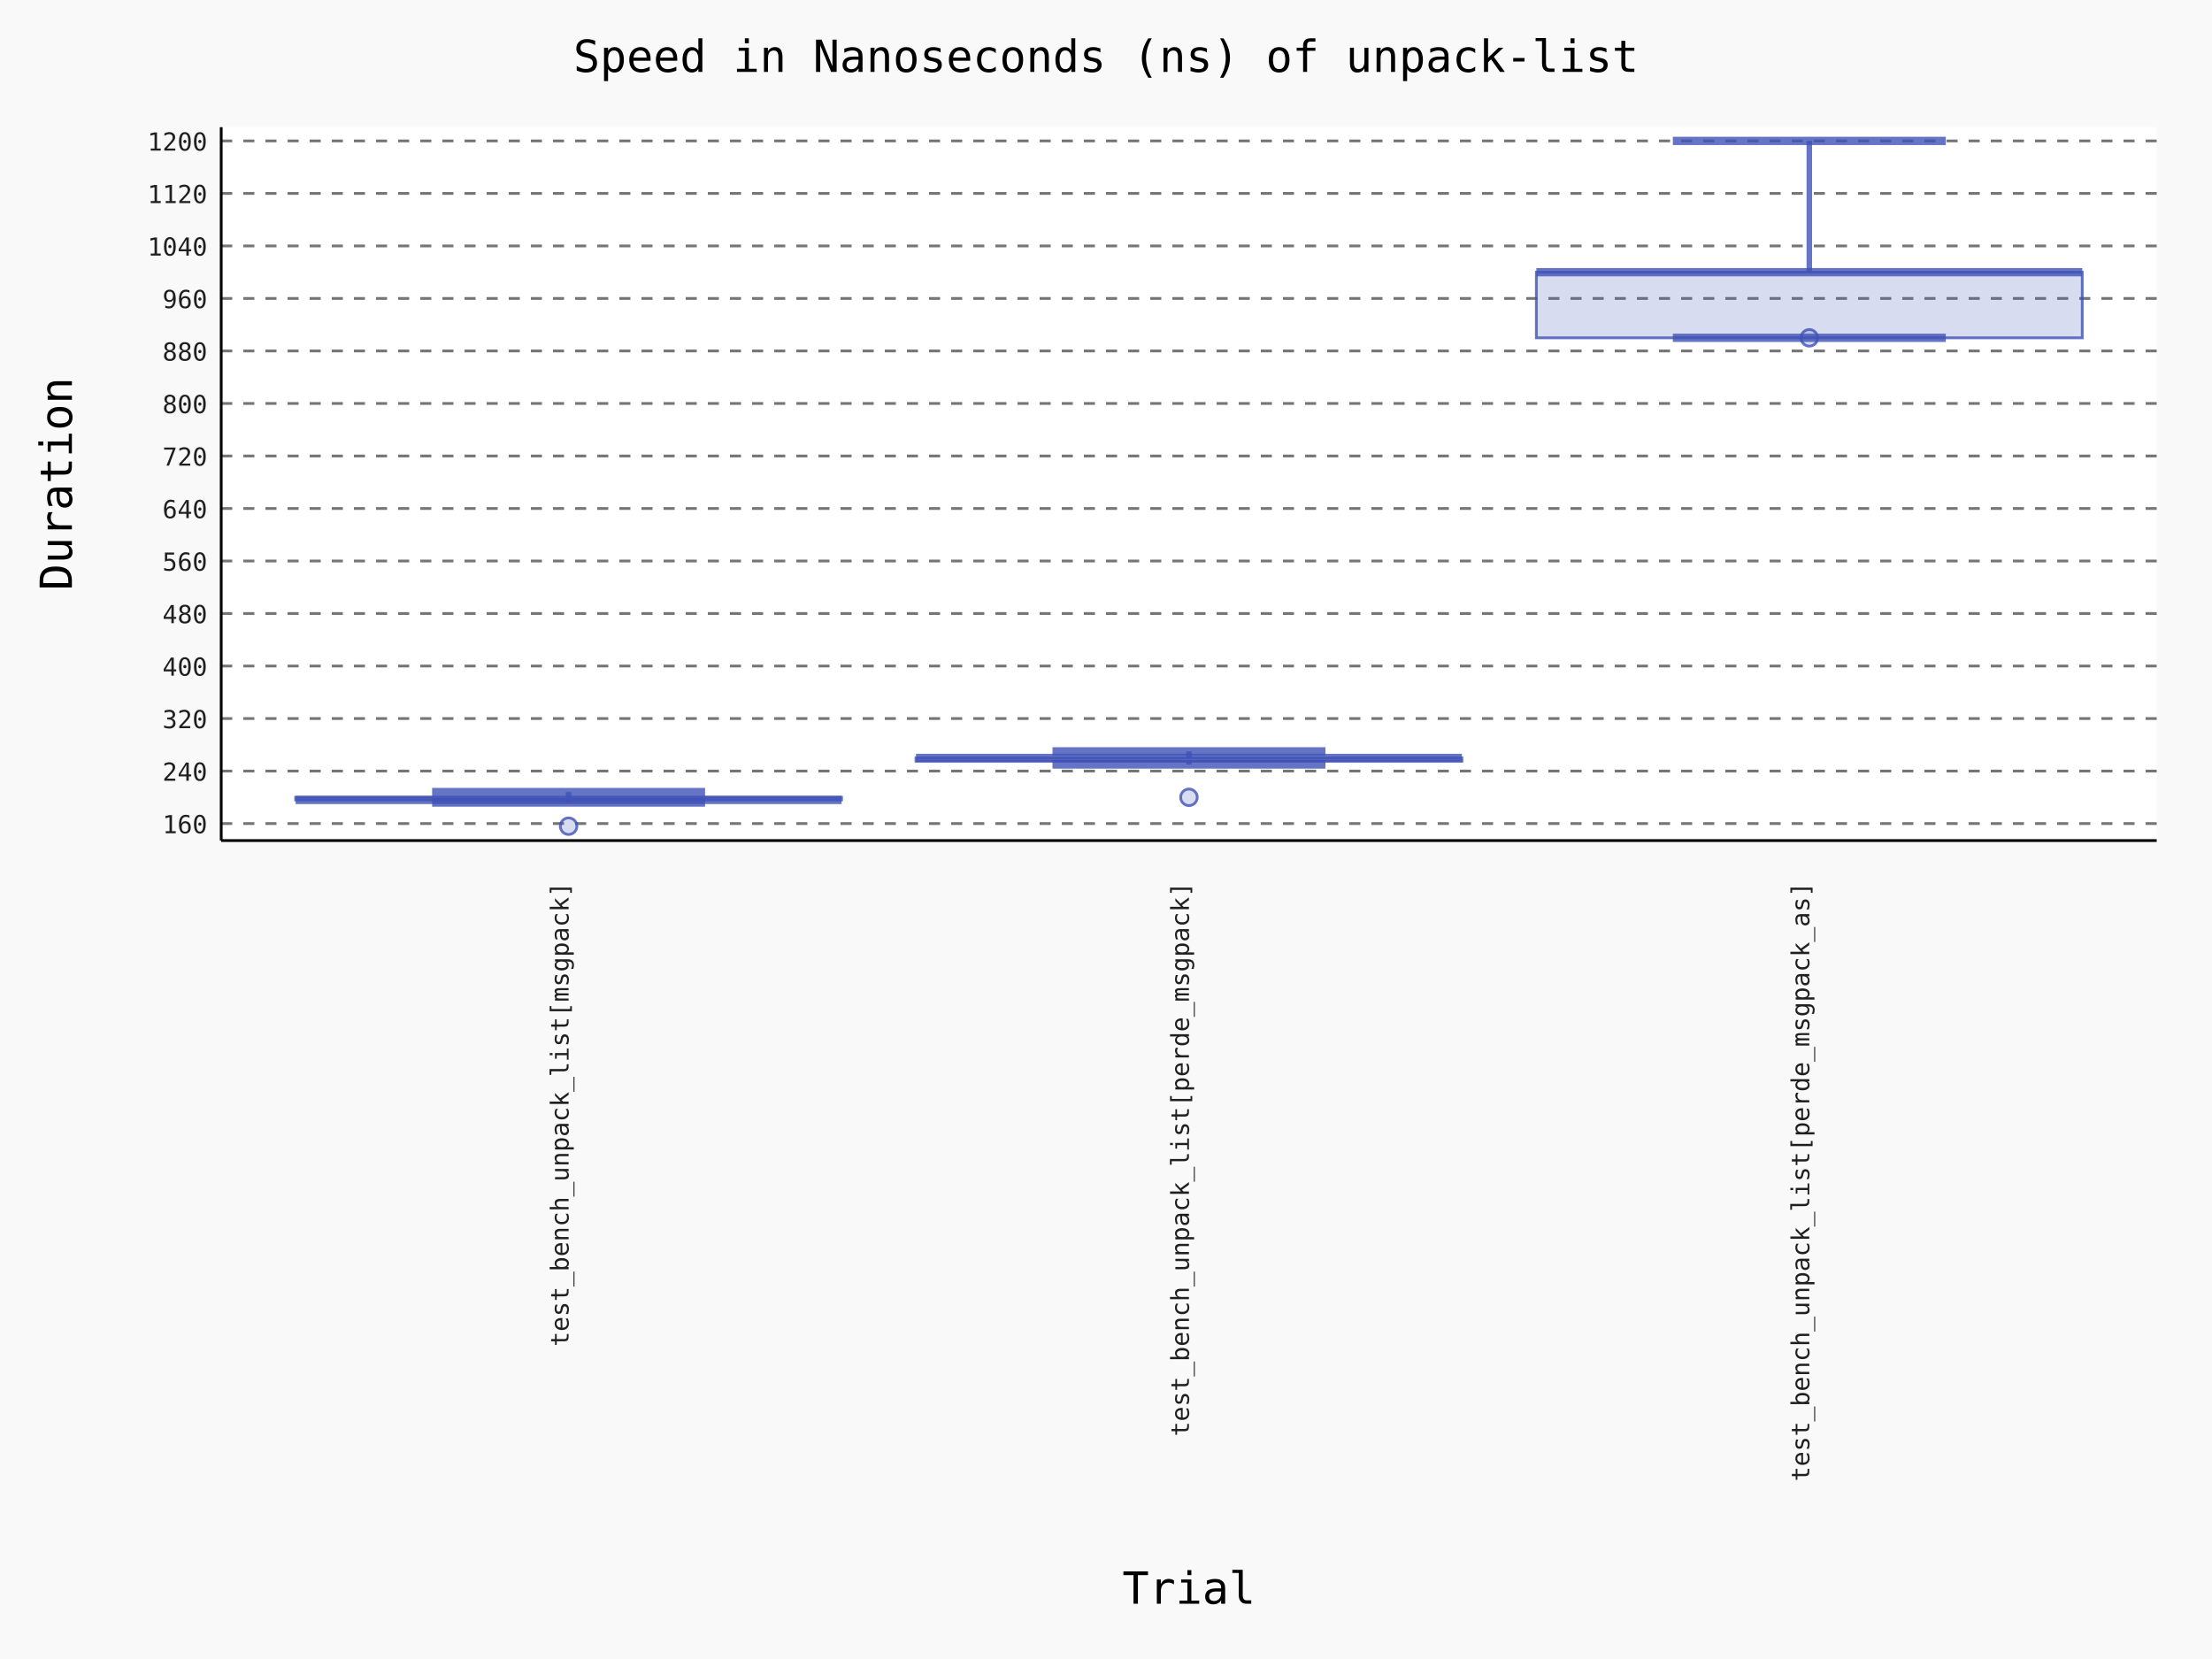
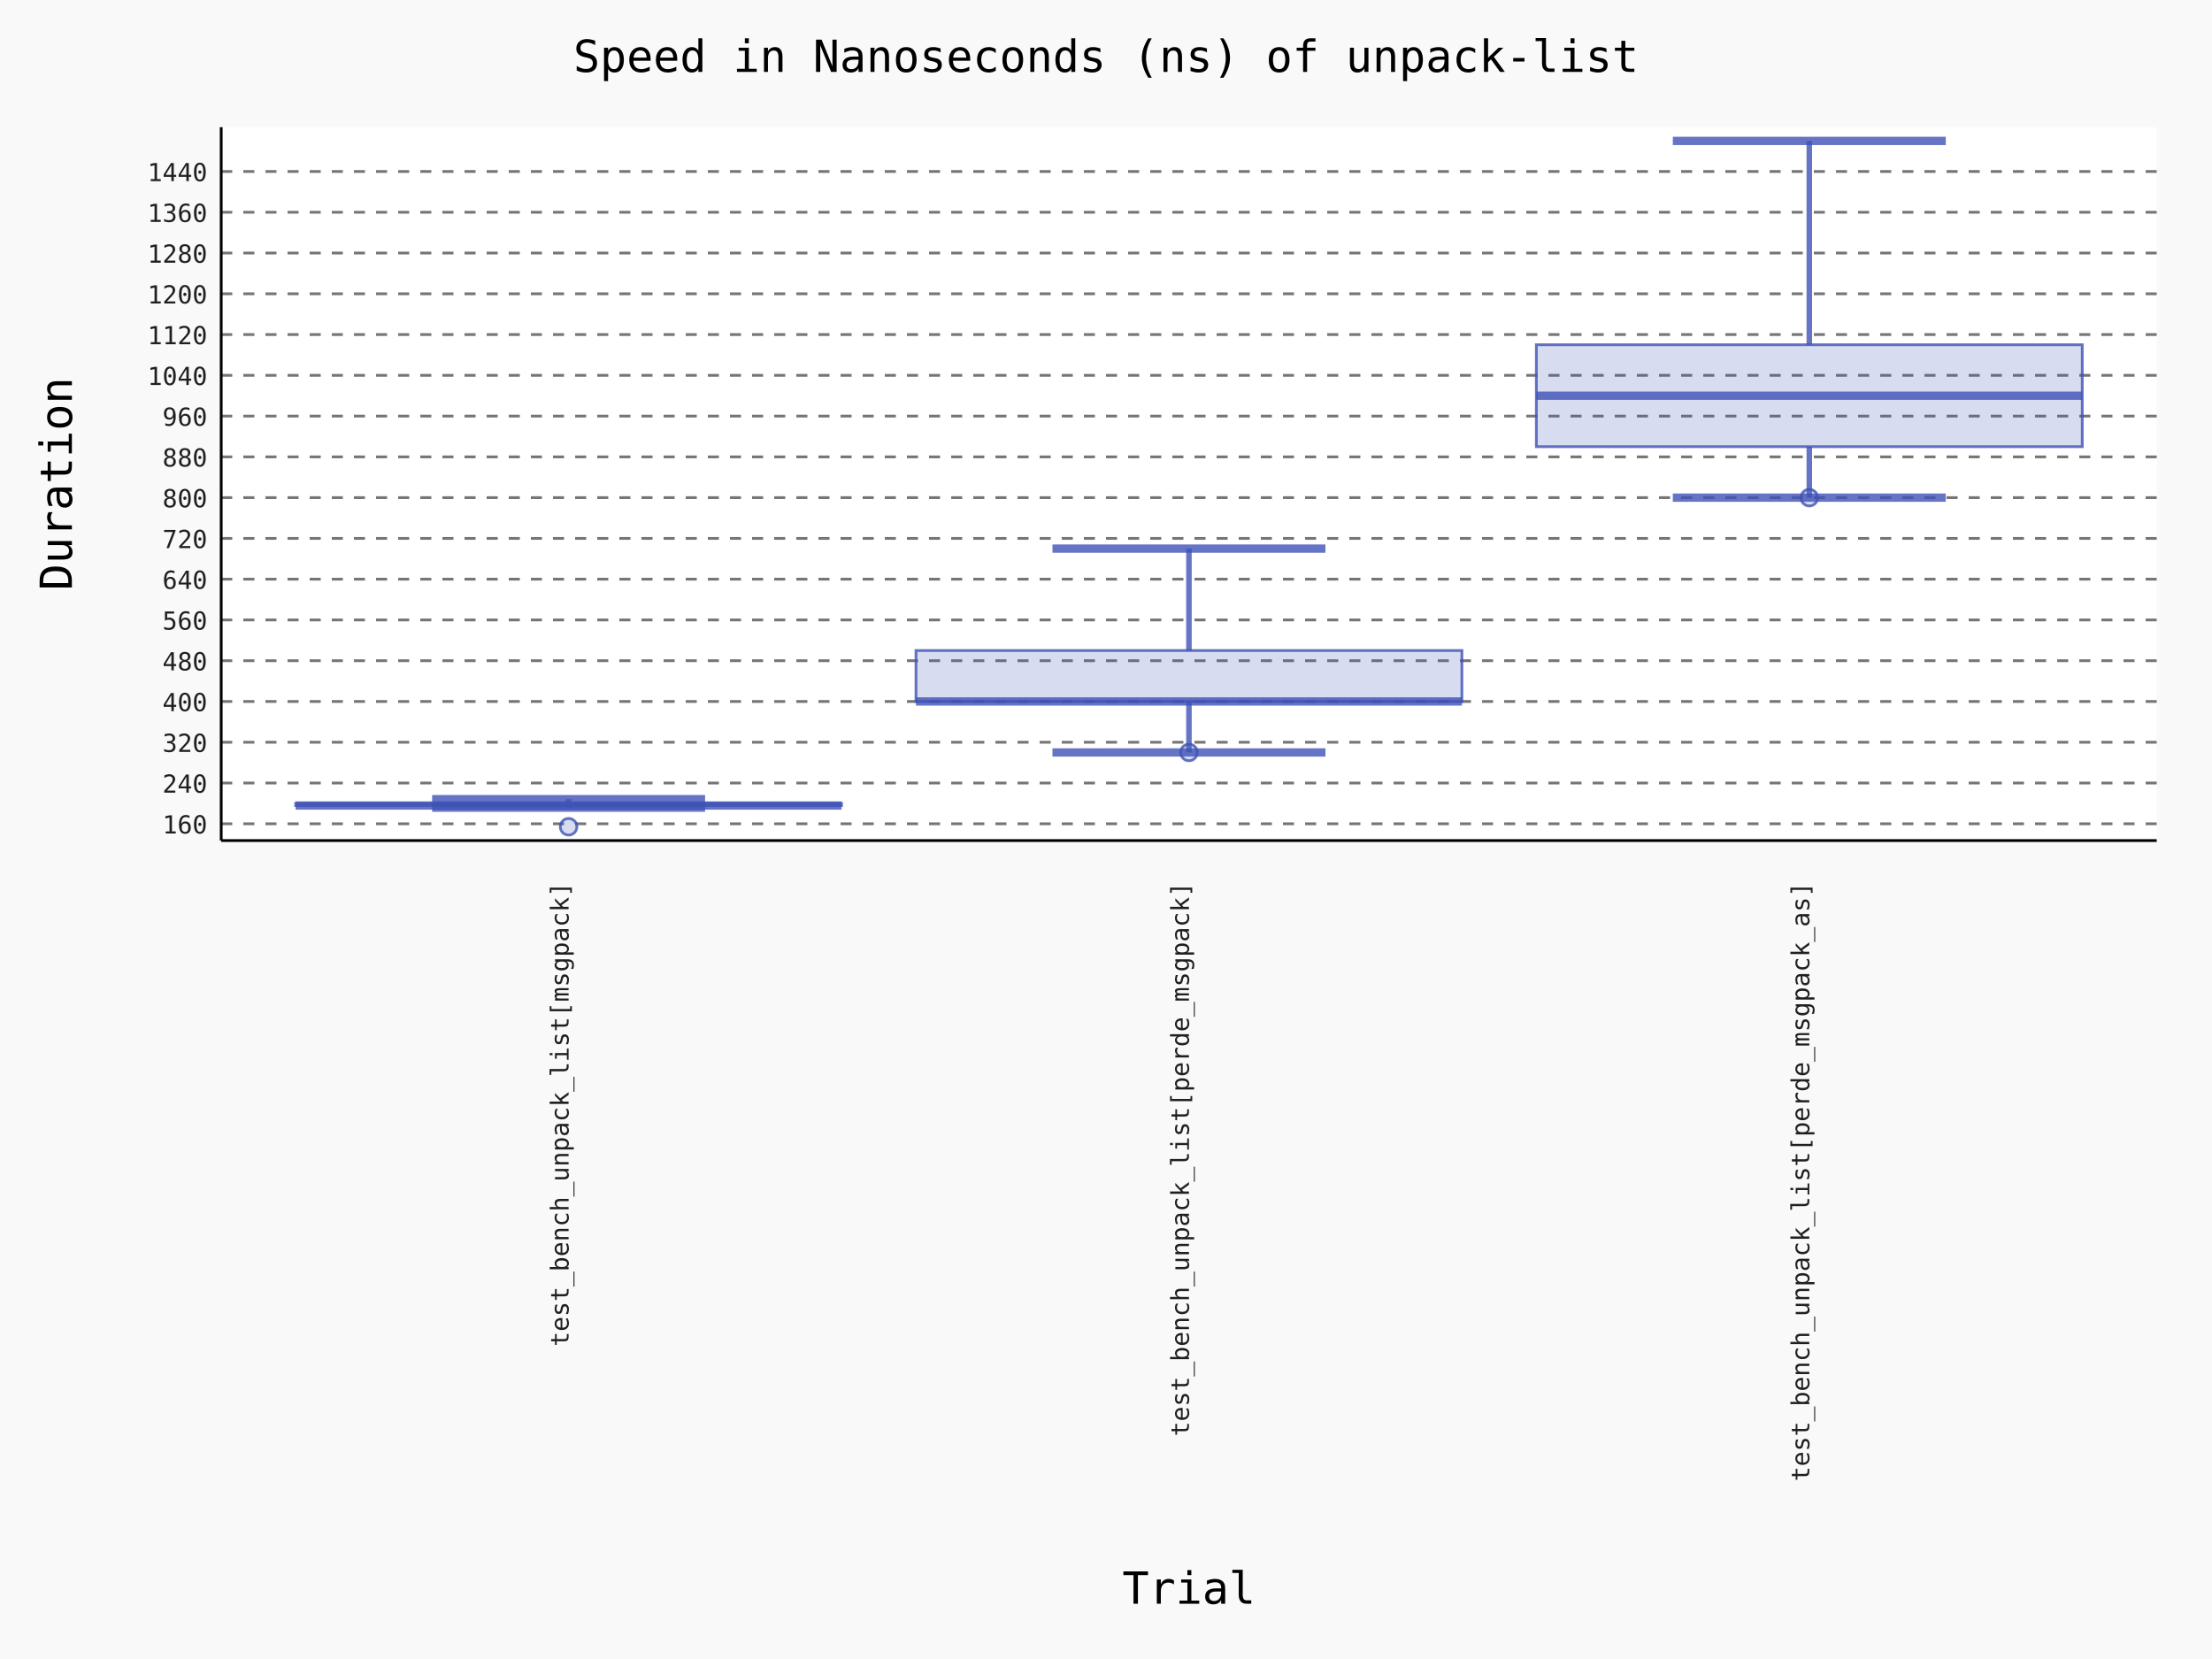
- <svg xmlns="http://www.w3.org/2000/svg" class="pygal-chart" id="chart-0737c983-abe7-43ed-8445-819f2a97111d" viewBox="0 0 800 600">
+ <svg xmlns="http://www.w3.org/2000/svg" class="pygal-chart" id="chart-f5e4d51e-977a-41d1-9d8f-6404ef1193e9" viewBox="0 0 800 600">
  <defs>
-     <style type="text/css">#chart-0737c983-abe7-43ed-8445-819f2a97111d{-webkit-user-select:none;-webkit-font-smoothing:antialiased;font-family:Consolas,"Deja Vu Sans Mono","Bitstream Vera Sans Mono","Courier New",monospace}#chart-0737c983-abe7-43ed-8445-819f2a97111d .title{font-family:Consolas,"Deja Vu Sans Mono","Bitstream Vera Sans Mono","Courier New",monospace;font-size:16px}#chart-0737c983-abe7-43ed-8445-819f2a97111d .legends .legend text{font-family:Consolas,"Deja Vu Sans Mono","Bitstream Vera Sans Mono","Courier New",monospace;font-size:14px}#chart-0737c983-abe7-43ed-8445-819f2a97111d .axis text{font-family:Consolas,"Deja Vu Sans Mono","Bitstream Vera Sans Mono","Courier New",monospace;font-size:10px}#chart-0737c983-abe7-43ed-8445-819f2a97111d .axis text.major{font-family:Consolas,"Deja Vu Sans Mono","Bitstream Vera Sans Mono","Courier New",monospace;font-size:10px}#chart-0737c983-abe7-43ed-8445-819f2a97111d .text-overlay text.value{font-family:Consolas,"Deja Vu Sans Mono","Bitstream Vera Sans Mono","Courier New",monospace;font-size:16px}#chart-0737c983-abe7-43ed-8445-819f2a97111d .text-overlay text.label{font-family:Consolas,"Deja Vu Sans Mono","Bitstream Vera Sans Mono","Courier New",monospace;font-size:10px}#chart-0737c983-abe7-43ed-8445-819f2a97111d .tooltip{font-family:Consolas,"Deja Vu Sans Mono","Bitstream Vera Sans Mono","Courier New",monospace;font-size:14px}#chart-0737c983-abe7-43ed-8445-819f2a97111d text.no_data{font-family:Consolas,"Deja Vu Sans Mono","Bitstream Vera Sans Mono","Courier New",monospace;font-size:64px}
- #chart-0737c983-abe7-43ed-8445-819f2a97111d{background-color:rgba(249,249,249,1)}#chart-0737c983-abe7-43ed-8445-819f2a97111d path,#chart-0737c983-abe7-43ed-8445-819f2a97111d line,#chart-0737c983-abe7-43ed-8445-819f2a97111d rect,#chart-0737c983-abe7-43ed-8445-819f2a97111d circle{-webkit-transition:150ms;-moz-transition:150ms;transition:150ms}#chart-0737c983-abe7-43ed-8445-819f2a97111d .graph &gt; .background{fill:rgba(249,249,249,1)}#chart-0737c983-abe7-43ed-8445-819f2a97111d .plot &gt; .background{fill:rgba(255,255,255,1)}#chart-0737c983-abe7-43ed-8445-819f2a97111d .graph{fill:rgba(0,0,0,.87)}#chart-0737c983-abe7-43ed-8445-819f2a97111d text.no_data{fill:rgba(0,0,0,1)}#chart-0737c983-abe7-43ed-8445-819f2a97111d .title{fill:rgba(0,0,0,1)}#chart-0737c983-abe7-43ed-8445-819f2a97111d .legends .legend text{fill:rgba(0,0,0,.87)}#chart-0737c983-abe7-43ed-8445-819f2a97111d .legends .legend:hover text{fill:rgba(0,0,0,1)}#chart-0737c983-abe7-43ed-8445-819f2a97111d .axis .line{stroke:rgba(0,0,0,1)}#chart-0737c983-abe7-43ed-8445-819f2a97111d .axis .guide.line{stroke:rgba(0,0,0,.54)}#chart-0737c983-abe7-43ed-8445-819f2a97111d .axis .major.line{stroke:rgba(0,0,0,.87)}#chart-0737c983-abe7-43ed-8445-819f2a97111d .axis text.major{fill:rgba(0,0,0,1)}#chart-0737c983-abe7-43ed-8445-819f2a97111d .axis.y .guides:hover .guide.line,#chart-0737c983-abe7-43ed-8445-819f2a97111d .line-graph .axis.x .guides:hover .guide.line,#chart-0737c983-abe7-43ed-8445-819f2a97111d .stackedline-graph .axis.x .guides:hover .guide.line,#chart-0737c983-abe7-43ed-8445-819f2a97111d .xy-graph .axis.x .guides:hover .guide.line{stroke:rgba(0,0,0,1)}#chart-0737c983-abe7-43ed-8445-819f2a97111d .axis .guides:hover text{fill:rgba(0,0,0,1)}#chart-0737c983-abe7-43ed-8445-819f2a97111d .reactive{fill-opacity:.7;stroke-opacity:.8}#chart-0737c983-abe7-43ed-8445-819f2a97111d .ci{stroke:rgba(0,0,0,.87)}#chart-0737c983-abe7-43ed-8445-819f2a97111d .reactive.active,#chart-0737c983-abe7-43ed-8445-819f2a97111d .active .reactive{fill-opacity:.8;stroke-opacity:.9;stroke-width:4}#chart-0737c983-abe7-43ed-8445-819f2a97111d .ci .reactive.active{stroke-width:1.5}#chart-0737c983-abe7-43ed-8445-819f2a97111d .series text{fill:rgba(0,0,0,1)}#chart-0737c983-abe7-43ed-8445-819f2a97111d .tooltip rect{fill:rgba(255,255,255,1);stroke:rgba(0,0,0,1);-webkit-transition:opacity 150ms;-moz-transition:opacity 150ms;transition:opacity 150ms}#chart-0737c983-abe7-43ed-8445-819f2a97111d .tooltip .label{fill:rgba(0,0,0,.87)}#chart-0737c983-abe7-43ed-8445-819f2a97111d .tooltip .label{fill:rgba(0,0,0,.87)}#chart-0737c983-abe7-43ed-8445-819f2a97111d .tooltip .legend{font-size:.8em;fill:rgba(0,0,0,.54)}#chart-0737c983-abe7-43ed-8445-819f2a97111d .tooltip .x_label{font-size:.6em;fill:rgba(0,0,0,1)}#chart-0737c983-abe7-43ed-8445-819f2a97111d .tooltip .xlink{font-size:.5em;text-decoration:underline}#chart-0737c983-abe7-43ed-8445-819f2a97111d .tooltip .value{font-size:1.5em}#chart-0737c983-abe7-43ed-8445-819f2a97111d .bound{font-size:.5em}#chart-0737c983-abe7-43ed-8445-819f2a97111d .max-value{font-size:.75em;fill:rgba(0,0,0,.54)}#chart-0737c983-abe7-43ed-8445-819f2a97111d .map-element{fill:rgba(255,255,255,1);stroke:rgba(0,0,0,.54) !important}#chart-0737c983-abe7-43ed-8445-819f2a97111d .map-element .reactive{fill-opacity:inherit;stroke-opacity:inherit}#chart-0737c983-abe7-43ed-8445-819f2a97111d .color-0,#chart-0737c983-abe7-43ed-8445-819f2a97111d .color-0 a:visited{stroke:#3F51B5;fill:#3F51B5}#chart-0737c983-abe7-43ed-8445-819f2a97111d .color-1,#chart-0737c983-abe7-43ed-8445-819f2a97111d .color-1 a:visited{stroke:#3F51B5;fill:#3F51B5}#chart-0737c983-abe7-43ed-8445-819f2a97111d .color-2,#chart-0737c983-abe7-43ed-8445-819f2a97111d .color-2 a:visited{stroke:#3F51B5;fill:#3F51B5}#chart-0737c983-abe7-43ed-8445-819f2a97111d .text-overlay .color-0 text{fill:black}#chart-0737c983-abe7-43ed-8445-819f2a97111d .text-overlay .color-1 text{fill:black}#chart-0737c983-abe7-43ed-8445-819f2a97111d .text-overlay .color-2 text{fill:black}
- #chart-0737c983-abe7-43ed-8445-819f2a97111d text.no_data{text-anchor:middle}#chart-0737c983-abe7-43ed-8445-819f2a97111d .guide.line{fill:none}#chart-0737c983-abe7-43ed-8445-819f2a97111d .centered{text-anchor:middle}#chart-0737c983-abe7-43ed-8445-819f2a97111d .title{text-anchor:middle}#chart-0737c983-abe7-43ed-8445-819f2a97111d .legends .legend text{fill-opacity:1}#chart-0737c983-abe7-43ed-8445-819f2a97111d .axis.x text{text-anchor:middle}#chart-0737c983-abe7-43ed-8445-819f2a97111d .axis.x:not(.web) text[transform]{text-anchor:start}#chart-0737c983-abe7-43ed-8445-819f2a97111d .axis.x:not(.web) text[transform].backwards{text-anchor:end}#chart-0737c983-abe7-43ed-8445-819f2a97111d .axis.y text{text-anchor:end}#chart-0737c983-abe7-43ed-8445-819f2a97111d .axis.y text[transform].backwards{text-anchor:start}#chart-0737c983-abe7-43ed-8445-819f2a97111d .axis.y2 text{text-anchor:start}#chart-0737c983-abe7-43ed-8445-819f2a97111d .axis.y2 text[transform].backwards{text-anchor:end}#chart-0737c983-abe7-43ed-8445-819f2a97111d .axis .guide.line{stroke-dasharray:4,4}#chart-0737c983-abe7-43ed-8445-819f2a97111d .axis .major.guide.line{stroke-dasharray:6,6}#chart-0737c983-abe7-43ed-8445-819f2a97111d .horizontal .axis.y .guide.line,#chart-0737c983-abe7-43ed-8445-819f2a97111d .horizontal .axis.y2 .guide.line,#chart-0737c983-abe7-43ed-8445-819f2a97111d .vertical .axis.x .guide.line{opacity:0}#chart-0737c983-abe7-43ed-8445-819f2a97111d .horizontal .axis.always_show .guide.line,#chart-0737c983-abe7-43ed-8445-819f2a97111d .vertical .axis.always_show .guide.line{opacity:1 !important}#chart-0737c983-abe7-43ed-8445-819f2a97111d .axis.y .guides:hover .guide.line,#chart-0737c983-abe7-43ed-8445-819f2a97111d .axis.y2 .guides:hover .guide.line,#chart-0737c983-abe7-43ed-8445-819f2a97111d .axis.x .guides:hover .guide.line{opacity:1}#chart-0737c983-abe7-43ed-8445-819f2a97111d .axis .guides:hover text{opacity:1}#chart-0737c983-abe7-43ed-8445-819f2a97111d .nofill{fill:none}#chart-0737c983-abe7-43ed-8445-819f2a97111d .subtle-fill{fill-opacity:.2}#chart-0737c983-abe7-43ed-8445-819f2a97111d .dot{stroke-width:1px;fill-opacity:1}#chart-0737c983-abe7-43ed-8445-819f2a97111d .dot.active{stroke-width:5px}#chart-0737c983-abe7-43ed-8445-819f2a97111d .dot.negative{fill:transparent}#chart-0737c983-abe7-43ed-8445-819f2a97111d text,#chart-0737c983-abe7-43ed-8445-819f2a97111d tspan{stroke:none !important}#chart-0737c983-abe7-43ed-8445-819f2a97111d .series text.active{opacity:1}#chart-0737c983-abe7-43ed-8445-819f2a97111d .tooltip rect{fill-opacity:.95;stroke-width:.5}#chart-0737c983-abe7-43ed-8445-819f2a97111d .tooltip text{fill-opacity:1}#chart-0737c983-abe7-43ed-8445-819f2a97111d .showable{visibility:hidden}#chart-0737c983-abe7-43ed-8445-819f2a97111d .showable.shown{visibility:visible}#chart-0737c983-abe7-43ed-8445-819f2a97111d .gauge-background{fill:rgba(229,229,229,1);stroke:none}#chart-0737c983-abe7-43ed-8445-819f2a97111d .bg-lines{stroke:rgba(249,249,249,1);stroke-width:2px}
+     <style type="text/css">#chart-f5e4d51e-977a-41d1-9d8f-6404ef1193e9{-webkit-user-select:none;-webkit-font-smoothing:antialiased;font-family:Consolas,"Deja Vu Sans Mono","Bitstream Vera Sans Mono","Courier New",monospace}#chart-f5e4d51e-977a-41d1-9d8f-6404ef1193e9 .title{font-family:Consolas,"Deja Vu Sans Mono","Bitstream Vera Sans Mono","Courier New",monospace;font-size:16px}#chart-f5e4d51e-977a-41d1-9d8f-6404ef1193e9 .legends .legend text{font-family:Consolas,"Deja Vu Sans Mono","Bitstream Vera Sans Mono","Courier New",monospace;font-size:14px}#chart-f5e4d51e-977a-41d1-9d8f-6404ef1193e9 .axis text{font-family:Consolas,"Deja Vu Sans Mono","Bitstream Vera Sans Mono","Courier New",monospace;font-size:10px}#chart-f5e4d51e-977a-41d1-9d8f-6404ef1193e9 .axis text.major{font-family:Consolas,"Deja Vu Sans Mono","Bitstream Vera Sans Mono","Courier New",monospace;font-size:10px}#chart-f5e4d51e-977a-41d1-9d8f-6404ef1193e9 .text-overlay text.value{font-family:Consolas,"Deja Vu Sans Mono","Bitstream Vera Sans Mono","Courier New",monospace;font-size:16px}#chart-f5e4d51e-977a-41d1-9d8f-6404ef1193e9 .text-overlay text.label{font-family:Consolas,"Deja Vu Sans Mono","Bitstream Vera Sans Mono","Courier New",monospace;font-size:10px}#chart-f5e4d51e-977a-41d1-9d8f-6404ef1193e9 .tooltip{font-family:Consolas,"Deja Vu Sans Mono","Bitstream Vera Sans Mono","Courier New",monospace;font-size:14px}#chart-f5e4d51e-977a-41d1-9d8f-6404ef1193e9 text.no_data{font-family:Consolas,"Deja Vu Sans Mono","Bitstream Vera Sans Mono","Courier New",monospace;font-size:64px}
+ #chart-f5e4d51e-977a-41d1-9d8f-6404ef1193e9{background-color:rgba(249,249,249,1)}#chart-f5e4d51e-977a-41d1-9d8f-6404ef1193e9 path,#chart-f5e4d51e-977a-41d1-9d8f-6404ef1193e9 line,#chart-f5e4d51e-977a-41d1-9d8f-6404ef1193e9 rect,#chart-f5e4d51e-977a-41d1-9d8f-6404ef1193e9 circle{-webkit-transition:150ms;-moz-transition:150ms;transition:150ms}#chart-f5e4d51e-977a-41d1-9d8f-6404ef1193e9 .graph &gt; .background{fill:rgba(249,249,249,1)}#chart-f5e4d51e-977a-41d1-9d8f-6404ef1193e9 .plot &gt; .background{fill:rgba(255,255,255,1)}#chart-f5e4d51e-977a-41d1-9d8f-6404ef1193e9 .graph{fill:rgba(0,0,0,.87)}#chart-f5e4d51e-977a-41d1-9d8f-6404ef1193e9 text.no_data{fill:rgba(0,0,0,1)}#chart-f5e4d51e-977a-41d1-9d8f-6404ef1193e9 .title{fill:rgba(0,0,0,1)}#chart-f5e4d51e-977a-41d1-9d8f-6404ef1193e9 .legends .legend text{fill:rgba(0,0,0,.87)}#chart-f5e4d51e-977a-41d1-9d8f-6404ef1193e9 .legends .legend:hover text{fill:rgba(0,0,0,1)}#chart-f5e4d51e-977a-41d1-9d8f-6404ef1193e9 .axis .line{stroke:rgba(0,0,0,1)}#chart-f5e4d51e-977a-41d1-9d8f-6404ef1193e9 .axis .guide.line{stroke:rgba(0,0,0,.54)}#chart-f5e4d51e-977a-41d1-9d8f-6404ef1193e9 .axis .major.line{stroke:rgba(0,0,0,.87)}#chart-f5e4d51e-977a-41d1-9d8f-6404ef1193e9 .axis text.major{fill:rgba(0,0,0,1)}#chart-f5e4d51e-977a-41d1-9d8f-6404ef1193e9 .axis.y .guides:hover .guide.line,#chart-f5e4d51e-977a-41d1-9d8f-6404ef1193e9 .line-graph .axis.x .guides:hover .guide.line,#chart-f5e4d51e-977a-41d1-9d8f-6404ef1193e9 .stackedline-graph .axis.x .guides:hover .guide.line,#chart-f5e4d51e-977a-41d1-9d8f-6404ef1193e9 .xy-graph .axis.x .guides:hover .guide.line{stroke:rgba(0,0,0,1)}#chart-f5e4d51e-977a-41d1-9d8f-6404ef1193e9 .axis .guides:hover text{fill:rgba(0,0,0,1)}#chart-f5e4d51e-977a-41d1-9d8f-6404ef1193e9 .reactive{fill-opacity:.7;stroke-opacity:.8}#chart-f5e4d51e-977a-41d1-9d8f-6404ef1193e9 .ci{stroke:rgba(0,0,0,.87)}#chart-f5e4d51e-977a-41d1-9d8f-6404ef1193e9 .reactive.active,#chart-f5e4d51e-977a-41d1-9d8f-6404ef1193e9 .active .reactive{fill-opacity:.8;stroke-opacity:.9;stroke-width:4}#chart-f5e4d51e-977a-41d1-9d8f-6404ef1193e9 .ci .reactive.active{stroke-width:1.5}#chart-f5e4d51e-977a-41d1-9d8f-6404ef1193e9 .series text{fill:rgba(0,0,0,1)}#chart-f5e4d51e-977a-41d1-9d8f-6404ef1193e9 .tooltip rect{fill:rgba(255,255,255,1);stroke:rgba(0,0,0,1);-webkit-transition:opacity 150ms;-moz-transition:opacity 150ms;transition:opacity 150ms}#chart-f5e4d51e-977a-41d1-9d8f-6404ef1193e9 .tooltip .label{fill:rgba(0,0,0,.87)}#chart-f5e4d51e-977a-41d1-9d8f-6404ef1193e9 .tooltip .label{fill:rgba(0,0,0,.87)}#chart-f5e4d51e-977a-41d1-9d8f-6404ef1193e9 .tooltip .legend{font-size:.8em;fill:rgba(0,0,0,.54)}#chart-f5e4d51e-977a-41d1-9d8f-6404ef1193e9 .tooltip .x_label{font-size:.6em;fill:rgba(0,0,0,1)}#chart-f5e4d51e-977a-41d1-9d8f-6404ef1193e9 .tooltip .xlink{font-size:.5em;text-decoration:underline}#chart-f5e4d51e-977a-41d1-9d8f-6404ef1193e9 .tooltip .value{font-size:1.5em}#chart-f5e4d51e-977a-41d1-9d8f-6404ef1193e9 .bound{font-size:.5em}#chart-f5e4d51e-977a-41d1-9d8f-6404ef1193e9 .max-value{font-size:.75em;fill:rgba(0,0,0,.54)}#chart-f5e4d51e-977a-41d1-9d8f-6404ef1193e9 .map-element{fill:rgba(255,255,255,1);stroke:rgba(0,0,0,.54) !important}#chart-f5e4d51e-977a-41d1-9d8f-6404ef1193e9 .map-element .reactive{fill-opacity:inherit;stroke-opacity:inherit}#chart-f5e4d51e-977a-41d1-9d8f-6404ef1193e9 .color-0,#chart-f5e4d51e-977a-41d1-9d8f-6404ef1193e9 .color-0 a:visited{stroke:#3F51B5;fill:#3F51B5}#chart-f5e4d51e-977a-41d1-9d8f-6404ef1193e9 .color-1,#chart-f5e4d51e-977a-41d1-9d8f-6404ef1193e9 .color-1 a:visited{stroke:#3F51B5;fill:#3F51B5}#chart-f5e4d51e-977a-41d1-9d8f-6404ef1193e9 .color-2,#chart-f5e4d51e-977a-41d1-9d8f-6404ef1193e9 .color-2 a:visited{stroke:#3F51B5;fill:#3F51B5}#chart-f5e4d51e-977a-41d1-9d8f-6404ef1193e9 .text-overlay .color-0 text{fill:black}#chart-f5e4d51e-977a-41d1-9d8f-6404ef1193e9 .text-overlay .color-1 text{fill:black}#chart-f5e4d51e-977a-41d1-9d8f-6404ef1193e9 .text-overlay .color-2 text{fill:black}
+ #chart-f5e4d51e-977a-41d1-9d8f-6404ef1193e9 text.no_data{text-anchor:middle}#chart-f5e4d51e-977a-41d1-9d8f-6404ef1193e9 .guide.line{fill:none}#chart-f5e4d51e-977a-41d1-9d8f-6404ef1193e9 .centered{text-anchor:middle}#chart-f5e4d51e-977a-41d1-9d8f-6404ef1193e9 .title{text-anchor:middle}#chart-f5e4d51e-977a-41d1-9d8f-6404ef1193e9 .legends .legend text{fill-opacity:1}#chart-f5e4d51e-977a-41d1-9d8f-6404ef1193e9 .axis.x text{text-anchor:middle}#chart-f5e4d51e-977a-41d1-9d8f-6404ef1193e9 .axis.x:not(.web) text[transform]{text-anchor:start}#chart-f5e4d51e-977a-41d1-9d8f-6404ef1193e9 .axis.x:not(.web) text[transform].backwards{text-anchor:end}#chart-f5e4d51e-977a-41d1-9d8f-6404ef1193e9 .axis.y text{text-anchor:end}#chart-f5e4d51e-977a-41d1-9d8f-6404ef1193e9 .axis.y text[transform].backwards{text-anchor:start}#chart-f5e4d51e-977a-41d1-9d8f-6404ef1193e9 .axis.y2 text{text-anchor:start}#chart-f5e4d51e-977a-41d1-9d8f-6404ef1193e9 .axis.y2 text[transform].backwards{text-anchor:end}#chart-f5e4d51e-977a-41d1-9d8f-6404ef1193e9 .axis .guide.line{stroke-dasharray:4,4}#chart-f5e4d51e-977a-41d1-9d8f-6404ef1193e9 .axis .major.guide.line{stroke-dasharray:6,6}#chart-f5e4d51e-977a-41d1-9d8f-6404ef1193e9 .horizontal .axis.y .guide.line,#chart-f5e4d51e-977a-41d1-9d8f-6404ef1193e9 .horizontal .axis.y2 .guide.line,#chart-f5e4d51e-977a-41d1-9d8f-6404ef1193e9 .vertical .axis.x .guide.line{opacity:0}#chart-f5e4d51e-977a-41d1-9d8f-6404ef1193e9 .horizontal .axis.always_show .guide.line,#chart-f5e4d51e-977a-41d1-9d8f-6404ef1193e9 .vertical .axis.always_show .guide.line{opacity:1 !important}#chart-f5e4d51e-977a-41d1-9d8f-6404ef1193e9 .axis.y .guides:hover .guide.line,#chart-f5e4d51e-977a-41d1-9d8f-6404ef1193e9 .axis.y2 .guides:hover .guide.line,#chart-f5e4d51e-977a-41d1-9d8f-6404ef1193e9 .axis.x .guides:hover .guide.line{opacity:1}#chart-f5e4d51e-977a-41d1-9d8f-6404ef1193e9 .axis .guides:hover text{opacity:1}#chart-f5e4d51e-977a-41d1-9d8f-6404ef1193e9 .nofill{fill:none}#chart-f5e4d51e-977a-41d1-9d8f-6404ef1193e9 .subtle-fill{fill-opacity:.2}#chart-f5e4d51e-977a-41d1-9d8f-6404ef1193e9 .dot{stroke-width:1px;fill-opacity:1}#chart-f5e4d51e-977a-41d1-9d8f-6404ef1193e9 .dot.active{stroke-width:5px}#chart-f5e4d51e-977a-41d1-9d8f-6404ef1193e9 .dot.negative{fill:transparent}#chart-f5e4d51e-977a-41d1-9d8f-6404ef1193e9 text,#chart-f5e4d51e-977a-41d1-9d8f-6404ef1193e9 tspan{stroke:none !important}#chart-f5e4d51e-977a-41d1-9d8f-6404ef1193e9 .series text.active{opacity:1}#chart-f5e4d51e-977a-41d1-9d8f-6404ef1193e9 .tooltip rect{fill-opacity:.95;stroke-width:.5}#chart-f5e4d51e-977a-41d1-9d8f-6404ef1193e9 .tooltip text{fill-opacity:1}#chart-f5e4d51e-977a-41d1-9d8f-6404ef1193e9 .showable{visibility:hidden}#chart-f5e4d51e-977a-41d1-9d8f-6404ef1193e9 .showable.shown{visibility:visible}#chart-f5e4d51e-977a-41d1-9d8f-6404ef1193e9 .gauge-background{fill:rgba(229,229,229,1);stroke:none}#chart-f5e4d51e-977a-41d1-9d8f-6404ef1193e9 .bg-lines{stroke:rgba(249,249,249,1);stroke-width:2px}
.tooltip .value{font-size:1em !important}.axis text{font-size:9px !important}</style>
  </defs>
  <g class="graph custombox-graph vertical">
    <rect class="background" height="600" width="800" x="0" y="0" />
    <g class="plot" transform="translate(80, 46)">
      <rect class="background" height="258.0" width="700.0" x="0" y="0" />
      <g class="axis y always_show">
        <path class="line" d="M0 258 h700" />
        <g class="guides">
-           <path class="guide line" d="M0 251.851 h700" />
-           <text class="" x="-5" y="255.351">160</text>
+           <path class="guide line" d="M0 251.933 h700" />
+           <text class="" x="-5" y="255.433">160</text>
        </g>
        <g class="guides">
-           <path class="guide line" d="M0 232.86 h700" />
-           <text class="" x="-5" y="236.36">240</text>
+           <path class="guide line" d="M0 237.188 h700" />
+           <text class="" x="-5" y="240.688">240</text>
        </g>
        <g class="guides">
-           <path class="guide line" d="M0 213.868 h700" />
-           <text class="" x="-5" y="217.368">320</text>
+           <path class="guide line" d="M0 222.444 h700" />
+           <text class="" x="-5" y="225.944">320</text>
        </g>
        <g class="guides">
-           <path class="guide line" d="M0 194.877 h700" />
-           <text class="" x="-5" y="198.377">400</text>
+           <path class="guide line" d="M0 207.699 h700" />
+           <text class="" x="-5" y="211.199">400</text>
        </g>
        <g class="guides">
-           <path class="guide line" d="M0 175.885 h700" />
-           <text class="" x="-5" y="179.385">480</text>
+           <path class="guide line" d="M0 192.954 h700" />
+           <text class="" x="-5" y="196.454">480</text>
        </g>
        <g class="guides">
-           <path class="guide line" d="M0 156.894 h700" />
-           <text class="" x="-5" y="160.394">560</text>
+           <path class="guide line" d="M0 178.21 h700" />
+           <text class="" x="-5" y="181.71">560</text>
        </g>
        <g class="guides">
-           <path class="guide line" d="M0 137.902 h700" />
-           <text class="" x="-5" y="141.402">640</text>
+           <path class="guide line" d="M0 163.465 h700" />
+           <text class="" x="-5" y="166.965">640</text>
        </g>
        <g class="guides">
-           <path class="guide line" d="M0 118.911 h700" />
-           <text class="" x="-5" y="122.411">720</text>
+           <path class="guide line" d="M0 148.721 h700" />
+           <text class="" x="-5" y="152.221">720</text>
        </g>
        <g class="guides">
-           <path class="guide line" d="M0 99.919 h700" />
-           <text class="" x="-5" y="103.419">800</text>
+           <path class="guide line" d="M0 133.976 h700" />
+           <text class="" x="-5" y="137.476">800</text>
        </g>
        <g class="guides">
-           <path class="guide line" d="M0 80.928 h700" />
-           <text class="" x="-5" y="84.428">880</text>
+           <path class="guide line" d="M0 119.232 h700" />
+           <text class="" x="-5" y="122.732">880</text>
        </g>
        <g class="guides">
-           <path class="guide line" d="M0 61.936 h700" />
-           <text class="" x="-5" y="65.436">960</text>
+           <path class="guide line" d="M0 104.487 h700" />
+           <text class="" x="-5" y="107.987">960</text>
        </g>
        <g class="guides">
-           <path class="guide line" d="M0 42.945 h700" />
-           <text class="" x="-5" y="46.445">1040</text>
+           <path class="guide line" d="M0 89.743 h700" />
+           <text class="" x="-5" y="93.243">1040</text>
        </g>
        <g class="guides">
-           <path class="guide line" d="M0 23.953 h700" />
-           <text class="" x="-5" y="27.453">1120</text>
+           <path class="guide line" d="M0 74.998 h700" />
+           <text class="" x="-5" y="78.498">1120</text>
        </g>
        <g class="guides">
-           <path class="guide line" d="M0 4.962 h700" />
-           <text class="" x="-5" y="8.462">1200</text>
+           <path class="guide line" d="M0 60.254 h700" />
+           <text class="" x="-5" y="63.754">1200</text>
+         </g>
+         <g class="guides">
+           <path class="guide line" d="M0 45.509 h700" />
+           <text class="" x="-5" y="49.009">1280</text>
+         </g>
+         <g class="guides">
+           <path class="guide line" d="M0 30.764 h700" />
+           <text class="" x="-5" y="34.264">1360</text>
+         </g>
+         <g class="guides">
+           <path class="guide line" d="M0 16.02 h700" />
+           <text class="" x="-5" y="19.52">1440</text>
        </g>
      </g>
      <g class="axis x">
        <path class="line" d="M0 0 v258" />
        <g class="guides">
          <path class="guide line" d="M125.641 0 v258" />
          <text class="backwards" transform="rotate(270 125.641 273)" x="125.641" y="273.0">test_bench_unpack_list[msgpack]</text>
        </g>
        <g class="guides">
          <path class="guide line" d="M350 0 v258" />
          <text class="backwards" transform="rotate(270 350 273)" x="350.0" y="273.0">test_bench_unpack_list[perde_msgpack]</text>
        </g>
        <g class="guides">
          <path class="guide line" d="M574.359 0 v258" />
          <text class="backwards" transform="rotate(270 574.359 273)" x="574.359" y="273.0">test_bench_unpack_list[perde_msgpack_as]</text>
        </g>
      </g>
      <g class="series serie-0 color-0">
        <g class="boxes">
          <g class="box">
-             <path class="reactive tooltip-trigger" d="M76.282 244.255 L175 244.255" stroke-width="3" />
-             <path class="reactive tooltip-trigger" d="M26.923 243.305 L224.359 243.305" stroke-width="3" />
-             <path class="reactive tooltip-trigger" d="M76.282 240.457 L175 240.457" stroke-width="3" />
-             <path class="reactive tooltip-trigger" d="M125.641 244.255 L125.641 243.305" stroke-width="2" />
-             <path class="reactive tooltip-trigger" d="M125.641 240.457 L125.641 242.356" stroke-width="2" />
-             <rect class="subtle-fill reactive tooltip-trigger" height="0.95" width="197.436" x="26.923" y="242.356" />
-             <circle class="subtle-fill reactive tooltip-trigger" cx="125.641" cy="252.801" r="3" />
-             <circle class="subtle-fill reactive tooltip-trigger" cx="125.641" cy="-522.054" r="3" />
+             <path class="reactive tooltip-trigger" d="M76.282 246.096 L175 246.096" stroke-width="3" />
+             <path class="reactive tooltip-trigger" d="M26.923 245.328 L224.359 245.328" stroke-width="3" />
+             <path class="reactive tooltip-trigger" d="M76.282 243.025 L175 243.025" stroke-width="3" />
+             <path class="reactive tooltip-trigger" d="M125.641 246.096 L125.641 245.328" stroke-width="2" />
+             <path class="reactive tooltip-trigger" d="M125.641 243.025 L125.641 244.56" stroke-width="2" />
+             <rect class="subtle-fill reactive tooltip-trigger" height="0.768" width="197.436" x="26.923" y="244.56" />
+             <circle class="subtle-fill reactive tooltip-trigger" cx="125.641" cy="253.008" r="3" />
+             <circle class="subtle-fill reactive tooltip-trigger" cx="125.641" cy="-1491.763" r="3" />
          </g>
        </g>
      </g>
      <g class="series serie-1 color-1">
        <g class="boxes">
          <g class="box">
-             <path class="reactive tooltip-trigger" d="M300.641 230.486 L399.359 230.486" stroke-width="3" />
-             <path class="reactive tooltip-trigger" d="M251.282 228.112 L448.718 228.112" stroke-width="3" />
-             <path class="reactive tooltip-trigger" d="M300.641 225.738 L399.359 225.738" stroke-width="3" />
-             <path class="reactive tooltip-trigger" d="M350 230.486 L350 229.299" stroke-width="2" />
-             <path class="reactive tooltip-trigger" d="M350 225.738 L350 228.112" stroke-width="2" />
-             <rect class="subtle-fill reactive tooltip-trigger" height="1.187" width="197.436" x="251.282" y="228.112" />
-             <circle class="subtle-fill reactive tooltip-trigger" cx="350.0" cy="242.356" r="3" />
-             <circle class="subtle-fill reactive tooltip-trigger" cx="350.0" cy="-1272.219" r="3" />
+             <path class="reactive tooltip-trigger" d="M300.641 226.135 L399.359 226.135" stroke-width="3" />
+             <path class="reactive tooltip-trigger" d="M251.282 207.698 L448.718 207.698" stroke-width="3" />
+             <path class="reactive tooltip-trigger" d="M300.641 152.411 L399.359 152.411" stroke-width="3" />
+             <path class="reactive tooltip-trigger" d="M350 226.135 L350 207.698" stroke-width="2" />
+             <path class="reactive tooltip-trigger" d="M350 152.411 L350 189.268" stroke-width="2" />
+             <rect class="subtle-fill reactive tooltip-trigger" height="18.431" width="197.436" x="251.282" y="189.268" />
+             <circle class="subtle-fill reactive tooltip-trigger" cx="350.0" cy="226.135" r="3" />
+             <circle class="subtle-fill reactive tooltip-trigger" cx="350.0" cy="-36819.531" r="3" />
          </g>
        </g>
      </g>
      <g class="series serie-2 color-2">
        <g class="boxes">
          <g class="box">
-             <path class="reactive tooltip-trigger" d="M525 76.18 L623.718 76.18" stroke-width="3" />
-             <path class="reactive tooltip-trigger" d="M475.641 52.441 L673.077 52.441" stroke-width="3" />
-             <path class="reactive tooltip-trigger" d="M525 4.962 L623.718 4.962" stroke-width="3" />
-             <path class="reactive tooltip-trigger" d="M574.359 76.18 L574.359 76.18" stroke-width="2" />
-             <path class="reactive tooltip-trigger" d="M574.359 4.962 L574.359 52.44" stroke-width="2" />
-             <rect class="subtle-fill reactive tooltip-trigger" height="23.74" width="197.436" x="475.641" y="52.44" />
-             <circle class="subtle-fill reactive tooltip-trigger" cx="574.359" cy="76.18" r="3" />
-             <circle class="subtle-fill reactive tooltip-trigger" cx="574.359" cy="-9443.327" r="3" />
+             <path class="reactive tooltip-trigger" d="M525 133.981 L623.718 133.981" stroke-width="3" />
+             <path class="reactive tooltip-trigger" d="M475.641 97.114 L673.077 97.114" stroke-width="3" />
+             <path class="reactive tooltip-trigger" d="M525 4.965 L623.718 4.965" stroke-width="3" />
+             <path class="reactive tooltip-trigger" d="M574.359 133.981 L574.359 115.544" stroke-width="2" />
+             <path class="reactive tooltip-trigger" d="M574.359 4.965 L574.359 78.683" stroke-width="2" />
+             <rect class="subtle-fill reactive tooltip-trigger" height="36.862" width="197.436" x="475.641" y="78.683" />
+             <circle class="subtle-fill reactive tooltip-trigger" cx="574.359" cy="133.981" r="3" />
+             <circle class="subtle-fill reactive tooltip-trigger" cx="574.359" cy="-43915.348" r="3" />
          </g>
        </g>
      </g>
    </g>
    <g class="titles">
      <text class="title plot_title" x="400.0" y="26">Speed in Nanoseconds (ns) of unpack-list</text>
      <text class="title" x="430.0" y="580.0">Trial</text>
      <text class="title" transform="rotate(-90 0 175)" x="0" y="201.0">Duration</text>
    </g>
    <g class="plot overlay" transform="translate(80, 46)">
      <g class="series serie-0 color-0" />
      <g class="series serie-1 color-1" />
      <g class="series serie-2 color-2" />
    </g>
    <g class="plot text-overlay" transform="translate(80, 46)">
      <g class="series serie-0 color-0" />
      <g class="series serie-1 color-1" />
      <g class="series serie-2 color-2" />
    </g>
    <g class="plot tooltip-overlay" transform="translate(80, 46)">
      <g class="tooltip" style="opacity: 0" transform="translate(0 0)">
        <rect class="tooltip-box" height="0" rx="0" ry="0" width="0" />
        <g class="text" />
      </g>
    </g>
  </g>
</svg>
